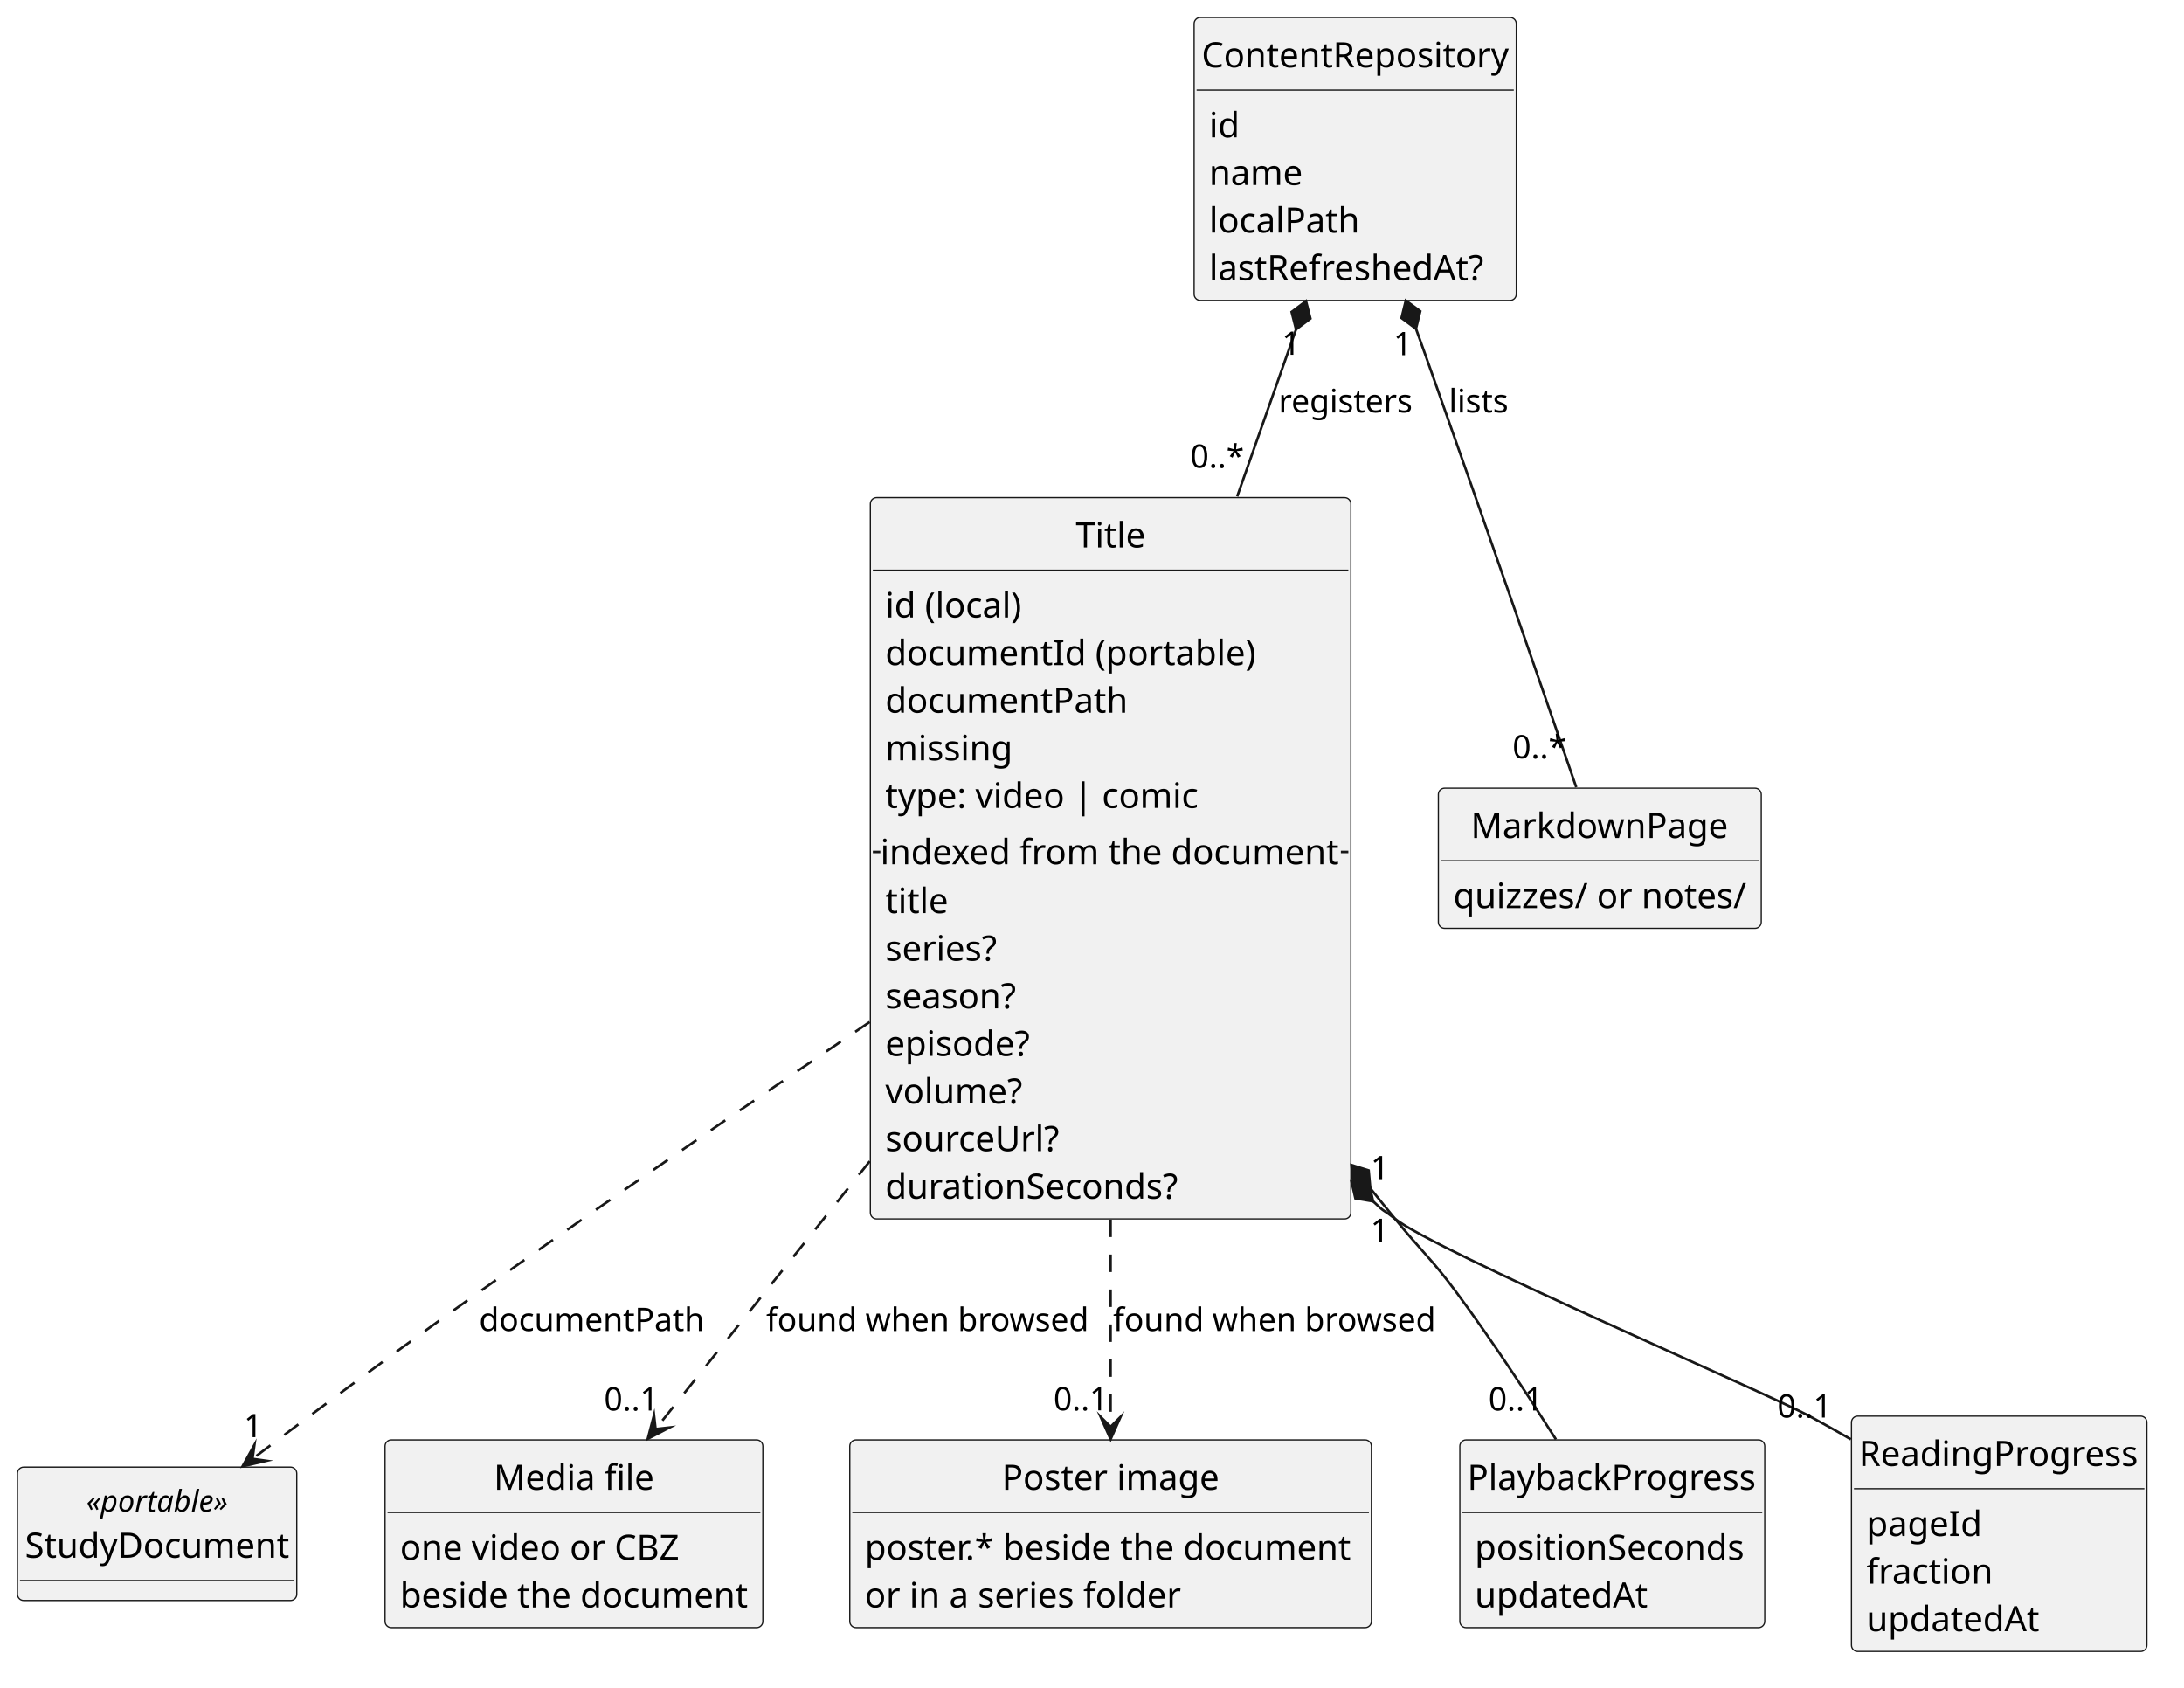
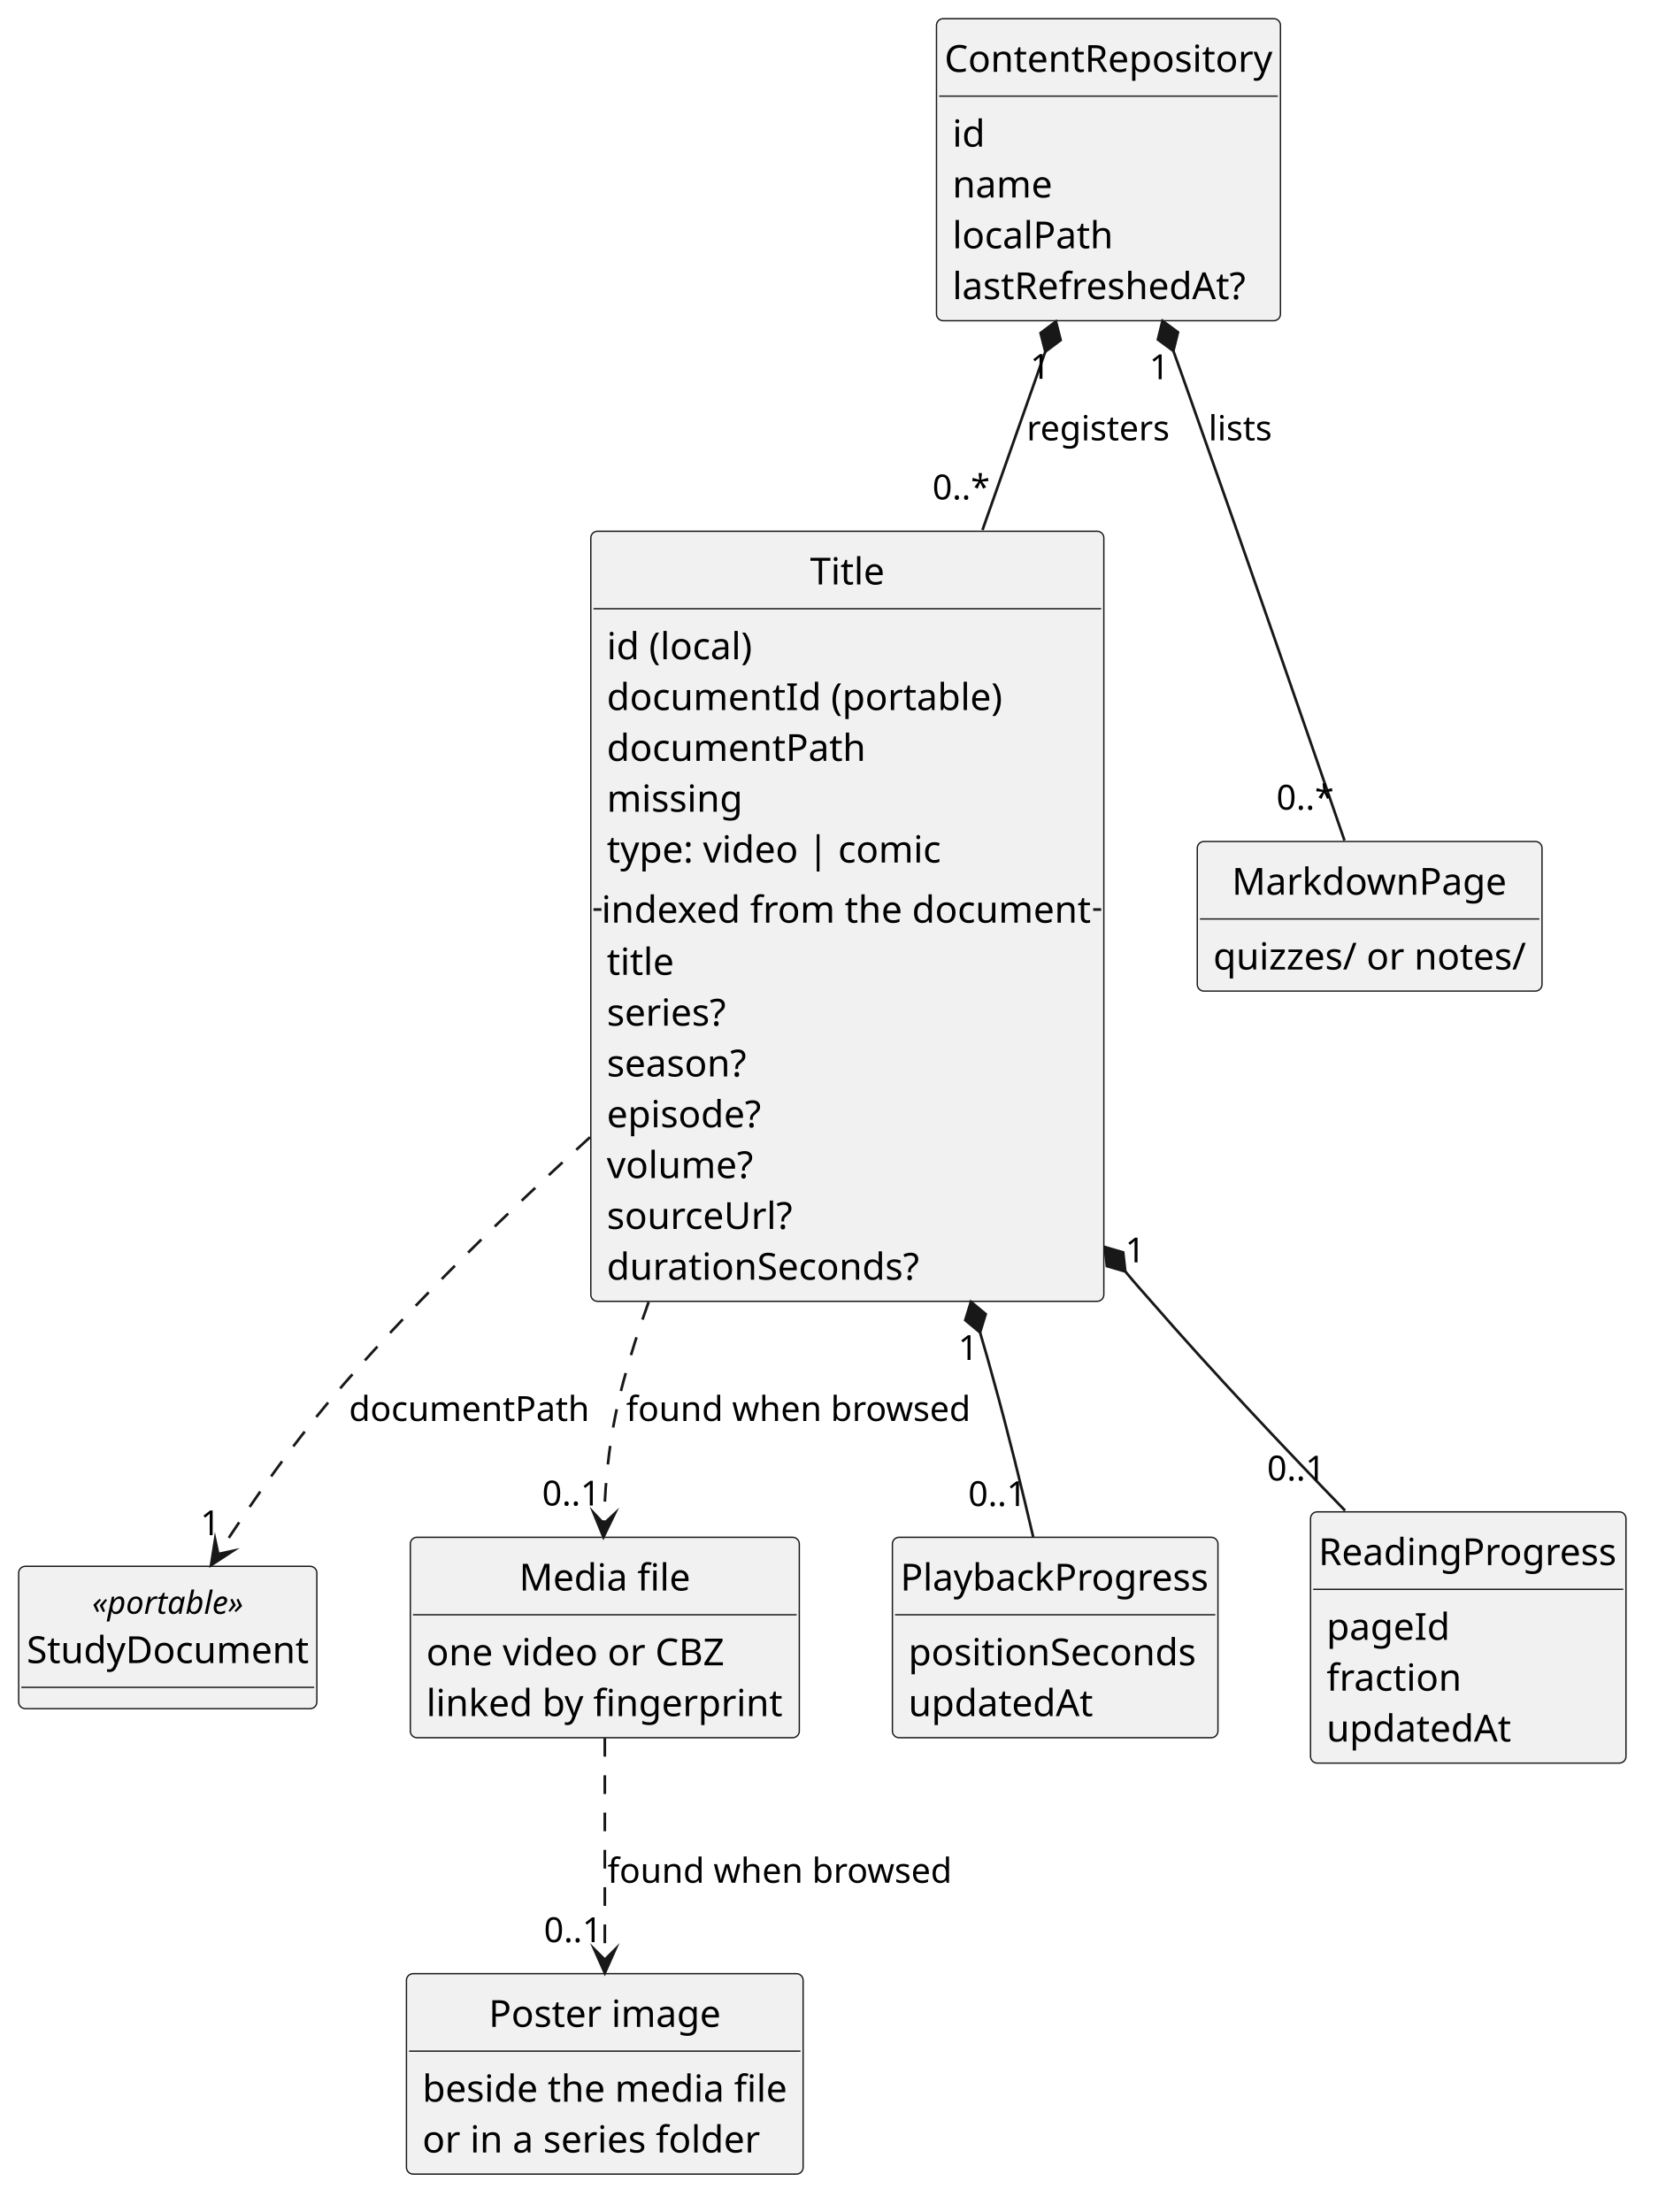
- <svg xmlns="http://www.w3.org/2000/svg" version="1.1" data-diagram-type="CLASS" style="width:875px;height:676px;background:#FFFFFF;" width="875px" height="676px" viewBox="0 0 875 676" zoomAndPan="magnify" preserveAspectRatio="none" contentStyleType="text/css">
+ <svg xmlns="http://www.w3.org/2000/svg" version="1.1" data-diagram-type="CLASS" style="width:625px;height:830px;background:#FFFFFF;" width="625px" height="830px" viewBox="0 0 625 830" zoomAndPan="magnify" preserveAspectRatio="none" contentStyleType="text/css">
  <defs />
  <g font-family="sans-serif" lengthAdjust="spacing">
    <g class="entity" data-qualified-name="ContentRepository" id="ent0001" data-source-line="7">
-       <rect x="478.41" y="7" width="129.074" height="113.34" fill="#F1F1F1" style="stroke:#181818;stroke-width:0.5;" rx="2.5" ry="2.5" />
-       <text x="481.41" y="26.966" fill="#000" font-size="14" textLength="123.074">ContentRepository</text>
-       <line x1="479.41" y1="36.068" x2="606.484" y2="36.068" style="stroke:#181818;stroke-width:0.5;" />
-       <text x="484.41" y="55.034" fill="#000" font-size="14" textLength="12.222">id</text>
-       <text x="484.41" y="74.102" fill="#000" font-size="14" textLength="37.492">name</text>
-       <text x="484.41" y="93.17" fill="#000" font-size="14" textLength="60.298">localPath</text>
-       <text x="484.41" y="112.238" fill="#000" font-size="14" textLength="110.264">lastRefreshedAt?</text>
+       <rect x="351.41" y="7" width="129.074" height="113.34" fill="#F1F1F1" style="stroke:#181818;stroke-width:0.5;" rx="2.5" ry="2.5" />
+       <text x="354.41" y="26.966" fill="#000" font-size="14" textLength="123.074">ContentRepository</text>
+       <line x1="352.41" y1="36.068" x2="479.484" y2="36.068" style="stroke:#181818;stroke-width:0.5;" />
+       <text x="357.41" y="55.034" fill="#000" font-size="14" textLength="12.222">id</text>
+       <text x="357.41" y="74.102" fill="#000" font-size="14" textLength="37.492">name</text>
+       <text x="357.41" y="93.17" fill="#000" font-size="14" textLength="60.298">localPath</text>
+       <text x="357.41" y="112.238" fill="#000" font-size="14" textLength="110.264">lastRefreshedAt?</text>
    </g>
    <g class="entity" data-qualified-name="Title" id="ent0002" data-source-line="13">
-       <rect x="348.7" y="199.34" width="192.505" height="288.951" fill="#F1F1F1" style="stroke:#181818;stroke-width:0.5;" rx="2.5" ry="2.5" />
-       <text x="430.974" y="219.306" fill="#000" font-size="14" textLength="27.958">Title</text>
-       <line x1="349.7" y1="228.408" x2="540.205" y2="228.408" style="stroke:#181818;stroke-width:0.5;" />
-       <text x="354.7" y="247.374" fill="#000" font-size="14" textLength="54.53">id (local)</text>
-       <text x="354.7" y="266.442" fill="#000" font-size="14" textLength="148.427">documentId (portable)</text>
-       <text x="354.7" y="285.51" fill="#000" font-size="14" textLength="97.174">documentPath</text>
-       <text x="354.7" y="304.578" fill="#000" font-size="14" textLength="50.988">missing</text>
-       <text x="354.7" y="323.646" fill="#000" font-size="14" textLength="125.398">type: video | comic</text>
-       <text x="354.7" y="365.781" fill="#000" font-size="14" textLength="25.228">title</text>
-       <text x="354.7" y="384.849" fill="#000" font-size="14" textLength="44.674">series?</text>
-       <text x="354.7" y="403.917" fill="#000" font-size="14" textLength="52.36">season?</text>
-       <text x="354.7" y="422.985" fill="#000" font-size="14" textLength="57.876">episode?</text>
-       <text x="354.7" y="442.053" fill="#000" font-size="14" textLength="54.908">volume?</text>
-       <text x="354.7" y="461.121" fill="#000" font-size="14" textLength="69.93">sourceUrl?</text>
-       <text x="354.7" y="480.189" fill="#000" font-size="14" textLength="117.502">durationSeconds?</text>
-       <line x1="349.7" y1="341.281" x2="352.7" y2="341.281" style="stroke:#181818;stroke-width:1;" />
-       <text x="352.7" y="346.213" fill="#000" font-size="14" textLength="184.505">indexed from the document</text>
-       <line x1="537.205" y1="341.281" x2="540.205" y2="341.281" style="stroke:#181818;stroke-width:1;" />
+       <rect x="221.7" y="199.34" width="192.505" height="288.951" fill="#F1F1F1" style="stroke:#181818;stroke-width:0.5;" rx="2.5" ry="2.5" />
+       <text x="303.974" y="219.306" fill="#000" font-size="14" textLength="27.958">Title</text>
+       <line x1="222.7" y1="228.408" x2="413.205" y2="228.408" style="stroke:#181818;stroke-width:0.5;" />
+       <text x="227.7" y="247.374" fill="#000" font-size="14" textLength="54.53">id (local)</text>
+       <text x="227.7" y="266.442" fill="#000" font-size="14" textLength="148.427">documentId (portable)</text>
+       <text x="227.7" y="285.51" fill="#000" font-size="14" textLength="97.174">documentPath</text>
+       <text x="227.7" y="304.578" fill="#000" font-size="14" textLength="50.988">missing</text>
+       <text x="227.7" y="323.646" fill="#000" font-size="14" textLength="125.398">type: video | comic</text>
+       <text x="227.7" y="365.781" fill="#000" font-size="14" textLength="25.228">title</text>
+       <text x="227.7" y="384.849" fill="#000" font-size="14" textLength="44.674">series?</text>
+       <text x="227.7" y="403.917" fill="#000" font-size="14" textLength="52.36">season?</text>
+       <text x="227.7" y="422.985" fill="#000" font-size="14" textLength="57.876">episode?</text>
+       <text x="227.7" y="442.053" fill="#000" font-size="14" textLength="54.908">volume?</text>
+       <text x="227.7" y="461.121" fill="#000" font-size="14" textLength="69.93">sourceUrl?</text>
+       <text x="227.7" y="480.189" fill="#000" font-size="14" textLength="117.502">durationSeconds?</text>
+       <line x1="222.7" y1="341.281" x2="225.7" y2="341.281" style="stroke:#181818;stroke-width:1;" />
+       <text x="225.7" y="346.213" fill="#000" font-size="14" textLength="184.505">indexed from the document</text>
+       <line x1="410.205" y1="341.281" x2="413.205" y2="341.281" style="stroke:#181818;stroke-width:1;" />
    </g>
    <g class="entity" data-qualified-name="StudyDocument" id="ent0003" data-source-line="28">
      <rect x="7" y="587.72" width="111.896" height="53.412" fill="#F1F1F1" style="stroke:#181818;stroke-width:0.5;" rx="2.5" ry="2.5" />
      <text x="34.568" y="605.548" fill="#000" font-size="12" textLength="56.76" font-style="italic">«portable»</text>
      <text x="10" y="624.03" fill="#000" font-size="14" textLength="105.896">StudyDocument</text>
      <line x1="8" y1="633.132" x2="117.896" y2="633.132" style="stroke:#181818;stroke-width:0.5;" />
    </g>
    <g class="entity" data-qualified-name="Media" id="ent0004" data-source-line="29">
-       <rect x="154.27" y="576.82" width="151.355" height="75.204" fill="#F1F1F1" style="stroke:#181818;stroke-width:0.5;" rx="2.5" ry="2.5" />
-       <text x="197.825" y="596.786" fill="#000" font-size="14" textLength="64.246">Media file</text>
-       <line x1="155.27" y1="605.888" x2="304.625" y2="605.888" style="stroke:#181818;stroke-width:0.5;" />
-       <text x="160.27" y="624.854" fill="#000" font-size="14" textLength="111.846">one video or CBZ</text>
-       <text x="160.27" y="643.922" fill="#000" font-size="14" textLength="139.355">beside the document</text>
+       <rect x="153.97" y="576.83" width="145.965" height="75.204" fill="#F1F1F1" style="stroke:#181818;stroke-width:0.5;" rx="2.5" ry="2.5" />
+       <text x="194.83" y="596.796" fill="#000" font-size="14" textLength="64.246">Media file</text>
+       <line x1="154.97" y1="605.898" x2="298.935" y2="605.898" style="stroke:#181818;stroke-width:0.5;" />
+       <text x="159.97" y="624.864" fill="#000" font-size="14" textLength="111.846">one video or CBZ</text>
+       <text x="159.97" y="643.932" fill="#000" font-size="14" textLength="133.965">linked by fingerprint</text>
    </g>
    <g class="entity" data-qualified-name="Poster" id="ent0005" data-source-line="33">
-       <rect x="340.46" y="576.82" width="208.979" height="75.204" fill="#F1F1F1" style="stroke:#181818;stroke-width:0.5;" rx="2.5" ry="2.5" />
-       <text x="401.41" y="596.786" fill="#000" font-size="14" textLength="87.08">Poster image</text>
-       <line x1="341.46" y1="605.888" x2="548.439" y2="605.888" style="stroke:#181818;stroke-width:0.5;" />
-       <text x="346.46" y="624.854" fill="#000" font-size="14" textLength="196.979">poster.* beside the document</text>
-       <text x="346.46" y="643.922" fill="#000" font-size="14" textLength="126.714">or in a series folder</text>
+       <rect x="152.52" y="740.57" width="148.849" height="75.204" fill="#F1F1F1" style="stroke:#181818;stroke-width:0.5;" rx="2.5" ry="2.5" />
+       <text x="183.405" y="760.536" fill="#000" font-size="14" textLength="87.08">Poster image</text>
+       <line x1="153.52" y1="769.638" x2="300.369" y2="769.638" style="stroke:#181818;stroke-width:0.5;" />
+       <text x="158.52" y="788.604" fill="#000" font-size="14" textLength="136.849">beside the media file</text>
+       <text x="158.52" y="807.672" fill="#000" font-size="14" textLength="126.714">or in a series folder</text>
    </g>
    <g class="entity" data-qualified-name="PlaybackProgress" id="ent0006" data-source-line="37">
-       <rect x="584.87" y="576.82" width="122.158" height="75.204" fill="#F1F1F1" style="stroke:#181818;stroke-width:0.5;" rx="2.5" ry="2.5" />
-       <text x="587.87" y="596.786" fill="#000" font-size="14" textLength="116.158">PlaybackProgress</text>
-       <line x1="585.87" y1="605.888" x2="706.028" y2="605.888" style="stroke:#181818;stroke-width:0.5;" />
-       <text x="590.87" y="624.854" fill="#000" font-size="14" textLength="107.926">positionSeconds</text>
-       <text x="590.87" y="643.922" fill="#000" font-size="14" textLength="69.286">updatedAt</text>
+       <rect x="334.87" y="576.83" width="122.158" height="75.204" fill="#F1F1F1" style="stroke:#181818;stroke-width:0.5;" rx="2.5" ry="2.5" />
+       <text x="337.87" y="596.796" fill="#000" font-size="14" textLength="116.158">PlaybackProgress</text>
+       <line x1="335.87" y1="605.898" x2="456.028" y2="605.898" style="stroke:#181818;stroke-width:0.5;" />
+       <text x="340.87" y="624.864" fill="#000" font-size="14" textLength="107.926">positionSeconds</text>
+       <text x="340.87" y="643.932" fill="#000" font-size="14" textLength="69.286">updatedAt</text>
    </g>
    <g class="entity" data-qualified-name="ReadingProgress" id="ent0007" data-source-line="41">
-       <rect x="741.77" y="567.29" width="118.364" height="94.272" fill="#F1F1F1" style="stroke:#181818;stroke-width:0.5;" rx="2.5" ry="2.5" />
-       <text x="744.77" y="587.256" fill="#000" font-size="14" textLength="112.364">ReadingProgress</text>
-       <line x1="742.77" y1="596.358" x2="859.134" y2="596.358" style="stroke:#181818;stroke-width:0.5;" />
-       <text x="747.77" y="615.324" fill="#000" font-size="14" textLength="46.326">pageId</text>
-       <text x="747.77" y="634.392" fill="#000" font-size="14" textLength="50.96">fraction</text>
-       <text x="747.77" y="653.46" fill="#000" font-size="14" textLength="69.286">updatedAt</text>
+       <rect x="491.77" y="567.29" width="118.364" height="94.272" fill="#F1F1F1" style="stroke:#181818;stroke-width:0.5;" rx="2.5" ry="2.5" />
+       <text x="494.77" y="587.256" fill="#000" font-size="14" textLength="112.364">ReadingProgress</text>
+       <line x1="492.77" y1="596.358" x2="609.134" y2="596.358" style="stroke:#181818;stroke-width:0.5;" />
+       <text x="497.77" y="615.324" fill="#000" font-size="14" textLength="46.326">pageId</text>
+       <text x="497.77" y="634.392" fill="#000" font-size="14" textLength="50.96">fraction</text>
+       <text x="497.77" y="653.46" fill="#000" font-size="14" textLength="69.286">updatedAt</text>
    </g>
    <g class="entity" data-qualified-name="MarkdownPage" id="ent0008" data-source-line="46">
-       <rect x="576.27" y="315.74" width="129.362" height="56.136" fill="#F1F1F1" style="stroke:#181818;stroke-width:0.5;" rx="2.5" ry="2.5" />
-       <text x="589.263" y="335.706" fill="#000" font-size="14" textLength="103.376">MarkdownPage</text>
-       <line x1="577.27" y1="344.808" x2="704.632" y2="344.808" style="stroke:#181818;stroke-width:0.5;" />
-       <text x="582.27" y="363.774" fill="#000" font-size="14" textLength="117.362">quizzes/ or notes/</text>
+       <rect x="449.27" y="315.75" width="129.362" height="56.136" fill="#F1F1F1" style="stroke:#181818;stroke-width:0.5;" rx="2.5" ry="2.5" />
+       <text x="462.263" y="335.716" fill="#000" font-size="14" textLength="103.376">MarkdownPage</text>
+       <line x1="450.27" y1="344.818" x2="577.632" y2="344.818" style="stroke:#181818;stroke-width:0.5;" />
+       <text x="455.27" y="363.784" fill="#000" font-size="14" textLength="117.362">quizzes/ or notes/</text>
    </g>
    <g class="link" data-entity-1="ent0001" data-entity-2="ent0002" id="lnk9" data-source-line="50" data-link-type="composition">
-       <path d="M519.245,131.939 C511.205,154.779 505.47,171.03 495.67,198.86" style="stroke:#181818;stroke-width:1;" fill="none" id="ContentRepository-backto-Title" codeLine="50" />
-       <polygon points="523.23,120.62,517.465,124.951,519.245,131.939,525.011,127.608,523.23,120.62" fill="#181818" style="stroke:#181818;stroke-width:1;stroke-linejoin:miter;stroke-miterlimit:10;" />
-       <text x="512.25" y="165.237" fill="#000" font-size="13" textLength="53.898">registers</text>
-       <text x="513.571" y="142.126" fill="#000" font-size="13">1</text>
-       <text x="476.885" y="187.384" fill="#000" font-size="13" textLength="21.567">0..*</text>
+       <path d="M392.245,131.949 C384.205,154.789 378.47,171.04 368.67,198.87" style="stroke:#181818;stroke-width:1;" fill="none" id="ContentRepository-backto-Title" codeLine="50" />
+       <polygon points="396.23,120.63,390.465,124.961,392.245,131.949,398.011,127.618,396.23,120.63" fill="#181818" style="stroke:#181818;stroke-width:1;stroke-linejoin:miter;stroke-miterlimit:10;" />
+       <text x="385.25" y="165.237" fill="#000" font-size="13" textLength="53.898">registers</text>
+       <text x="386.571" y="142.137" fill="#000" font-size="13">1</text>
+       <text x="349.885" y="187.395" fill="#000" font-size="13" textLength="21.567">0..*</text>
    </g>
    <g class="link" data-entity-1="ent0001" data-entity-2="ent0008" id="lnk10" data-source-line="51" data-link-type="composition">
-       <path d="M567.295,131.677 C570.895,141.647 570.51,140.65 573.95,150.34 C594.78,209.02 618.64,277.99 631.51,315.36" style="stroke:#181818;stroke-width:1;" fill="none" id="ContentRepository-backto-MarkdownPage" codeLine="51" />
-       <polygon points="563.22,120.39,561.495,127.392,567.295,131.677,569.02,124.675,563.22,120.39" fill="#181818" style="stroke:#181818;stroke-width:1;stroke-linejoin:miter;stroke-miterlimit:10;" />
-       <text x="580.46" y="165.237" fill="#000" font-size="13" textLength="23.855">lists</text>
-       <text x="558.291" y="142.279" fill="#000" font-size="13">1</text>
-       <text x="605.964" y="303.794" fill="#000" font-size="13" textLength="21.567">0..*</text>
+       <path d="M440.299,131.685 C443.899,141.645 443.51,140.65 446.95,150.34 C467.78,209.03 491.64,278 504.51,315.37" style="stroke:#181818;stroke-width:1;" fill="none" id="ContentRepository-backto-MarkdownPage" codeLine="51" />
+       <polygon points="436.22,120.4,434.498,127.402,440.299,131.685,442.021,124.683,436.22,120.4" fill="#181818" style="stroke:#181818;stroke-width:1;stroke-linejoin:miter;stroke-miterlimit:10;" />
+       <text x="453.46" y="165.237" fill="#000" font-size="13" textLength="23.855">lists</text>
+       <text x="431.291" y="142.29" fill="#000" font-size="13">1</text>
+       <text x="478.964" y="303.804" fill="#000" font-size="13" textLength="21.567">0..*</text>
    </g>
    <g class="link" data-entity-1="ent0002" data-entity-2="ent0003" id="lnk11" data-source-line="52" data-link-type="dependency">
-       <path d="M348.43,409.4 C300.73,441.67 242.48,481.56 190.95,518.29 C158.82,541.19 126.791,565.058 101.161,584.398" style="stroke:#181818;stroke-width:1;stroke-dasharray:7,7;" fill="none" id="Title-to-StudyDocument" codeLine="52" />
-       <polygon points="97.17,587.41,106.764,585.182,101.161,584.398,101.945,578.796,97.17,587.41" fill="#181818" style="stroke:#181818;stroke-width:1;stroke-linejoin:miter;stroke-miterlimit:10;" />
-       <text x="191.95" y="533.187" fill="#000" font-size="13" textLength="90.233">documentPath</text>
-       <text x="97.712" y="575.736" fill="#000" font-size="13">1</text>
+       <path d="M221.4,426.71 C190.81,454.49 157.75,486.56 129.95,518.29 C110.78,540.17 94.685,563.342 81.905,583.102" style="stroke:#181818;stroke-width:1;stroke-dasharray:7,7;" fill="none" id="Title-to-StudyDocument" codeLine="52" />
+       <polygon points="79.19,587.3,87.436,581.915,81.905,583.102,80.719,577.571,79.19,587.3" fill="#181818" style="stroke:#181818;stroke-width:1;stroke-linejoin:miter;stroke-miterlimit:10;" />
+       <text x="130.95" y="533.187" fill="#000" font-size="13" textLength="90.233">documentPath</text>
+       <text x="75.187" y="576.04" fill="#000" font-size="13">1</text>
    </g>
    <g class="link" data-entity-1="ent0002" data-entity-2="ent0004" id="lnk12" data-source-line="53" data-link-type="dependency">
-       <path d="M348.46,465.18 C334.2,482.98 319.69,501.11 305.95,518.29 C290.63,537.44 276.711,554.863 262.651,572.463" style="stroke:#181818;stroke-width:1;stroke-dasharray:7,7;" fill="none" id="Title-to-Media" codeLine="53" />
-       <polygon points="259.53,576.37,268.273,571.835,262.651,572.463,262.022,566.842,259.53,576.37" fill="#181818" style="stroke:#181818;stroke-width:1;stroke-linejoin:miter;stroke-miterlimit:10;" />
-       <text x="306.95" y="533.187" fill="#000" font-size="13" textLength="129.779">found when browsed</text>
-       <text x="242.004" y="565.038" fill="#000" font-size="13" textLength="21.84">0..1</text>
+       <path d="M243.4,488.55 C239.8,498.47 236.59,508.44 233.95,518.29 C228.88,537.17 227.156,553.862 226.596,571.752" style="stroke:#181818;stroke-width:1;stroke-dasharray:7,7;" fill="none" id="Title-to-Media" codeLine="53" />
+       <polygon points="226.44,576.75,230.72,567.88,226.596,571.752,222.724,567.629,226.44,576.75" fill="#181818" style="stroke:#181818;stroke-width:1;stroke-linejoin:miter;stroke-miterlimit:10;" />
+       <text x="234.95" y="533.187" fill="#000" font-size="13" textLength="129.779">found when browsed</text>
+       <text x="203.421" y="564.911" fill="#000" font-size="13" textLength="21.84">0..1</text>
    </g>
-     <g class="link" data-entity-1="ent0002" data-entity-2="ent0005" id="lnk13" data-source-line="54" data-link-type="dependency">
-       <path d="M444.95,488.55 C444.95,521.24 444.95,548.17 444.95,571.56" style="stroke:#181818;stroke-width:1;stroke-dasharray:7,7;" fill="none" id="Title-to-Poster" codeLine="54" />
-       <polygon points="444.95,576.56,448.95,567.56,444.95,571.56,440.95,567.56,444.95,576.56" fill="#181818" style="stroke:#181818;stroke-width:1;stroke-linejoin:miter;stroke-miterlimit:10;" />
-       <text x="445.95" y="533.187" fill="#000" font-size="13" textLength="129.779">found when browsed</text>
-       <text x="422.092" y="564.974" fill="#000" font-size="13" textLength="21.84">0..1</text>
+     <g class="link" data-entity-1="ent0004" data-entity-2="ent0005" id="lnk13" data-source-line="54" data-link-type="dependency">
+       <path d="M226.95,652.13 C226.95,678.51 226.95,708.93 226.95,735.33" style="stroke:#181818;stroke-width:1;stroke-dasharray:7,7;" fill="none" id="Media-to-Poster" codeLine="54" />
+       <polygon points="226.95,740.33,230.95,731.33,226.95,735.33,222.95,731.33,226.95,740.33" fill="#181818" style="stroke:#181818;stroke-width:1;stroke-linejoin:miter;stroke-miterlimit:10;" />
+       <text x="227.95" y="706.467" fill="#000" font-size="13" textLength="129.779">found when browsed</text>
+       <text x="204.092" y="728.748" fill="#000" font-size="13" textLength="21.84">0..1</text>
    </g>
    <g class="link" data-entity-1="ent0002" data-entity-2="ent0006" id="lnk14" data-source-line="55" data-link-type="composition">
-       <path d="M548.991,476.033 C554.891,483.353 553.22,481.26 558.95,488.29 C569.9,501.75 573.64,504.33 583.95,518.29 C597.77,537 612.02,558.68 623.37,576.61" style="stroke:#181818;stroke-width:1;" fill="none" id="Title-backto-PlaybackProgress" codeLine="55" />
-       <polygon points="541.46,466.69,542.111,473.872,548.991,476.033,548.34,468.851,541.46,466.69" fill="#181818" style="stroke:#181818;stroke-width:1;stroke-linejoin:miter;stroke-miterlimit:10;" />
-       <text x="549.134" y="472.371" fill="#000" font-size="13">1</text>
-       <text x="596.349" y="565.033" fill="#000" font-size="13" textLength="21.84">0..1</text>
+       <path d="M367.756,499.974 C370.746,510.044 370.23,508.56 372.95,518.29 C378.29,537.44 383.55,558.96 387.7,576.68" style="stroke:#181818;stroke-width:1;" fill="none" id="Title-backto-PlaybackProgress" codeLine="55" />
+       <polygon points="364.34,488.47,362.213,495.36,367.756,499.974,369.882,493.083,364.34,488.47" fill="#181818" style="stroke:#181818;stroke-width:1;stroke-linejoin:miter;stroke-miterlimit:10;" />
+       <text x="359.563" y="510.282" fill="#000" font-size="13">1</text>
+       <text x="363.321" y="565.114" fill="#000" font-size="13" textLength="21.84">0..1</text>
    </g>
    <g class="link" data-entity-1="ent0002" data-entity-2="ent0007" id="lnk15" data-source-line="56" data-link-type="composition">
-       <path d="M550.134,481.259 C555.844,486.639 552.97,483.54 558.95,488.29 C574.94,501 706.97,557.59 724.95,567.29 C730.38,570.22 735.97,573.36 741.54,576.58" style="stroke:#181818;stroke-width:1;" fill="none" id="Title-backto-ReadingProgress" codeLine="56" />
-       <polygon points="541.4,473.03,543.024,480.056,550.134,481.259,548.51,474.233,541.4,473.03" fill="#181818" style="stroke:#181818;stroke-width:1;stroke-linejoin:miter;stroke-miterlimit:10;" />
-       <text x="549.069" y="497.498" fill="#000" font-size="13">1</text>
-       <text x="712.071" y="567.872" fill="#000" font-size="13" textLength="21.84">0..1</text>
+       <path d="M422.271,477.105 C428.091,484.045 426.21,481.69 431.95,488.29 C455.16,514.99 482.26,543.66 504.73,566.82" style="stroke:#181818;stroke-width:1;" fill="none" id="Title-backto-ReadingProgress" codeLine="56" />
+       <polygon points="414.56,467.91,415.351,475.078,422.271,477.105,421.48,469.937,414.56,467.91" fill="#181818" style="stroke:#181818;stroke-width:1;stroke-linejoin:miter;stroke-miterlimit:10;" />
+       <text x="422.241" y="473.684" fill="#000" font-size="13">1</text>
+       <text x="475.461" y="555.528" fill="#000" font-size="13" textLength="21.84">0..1</text>
    </g>
  </g>
</svg>
